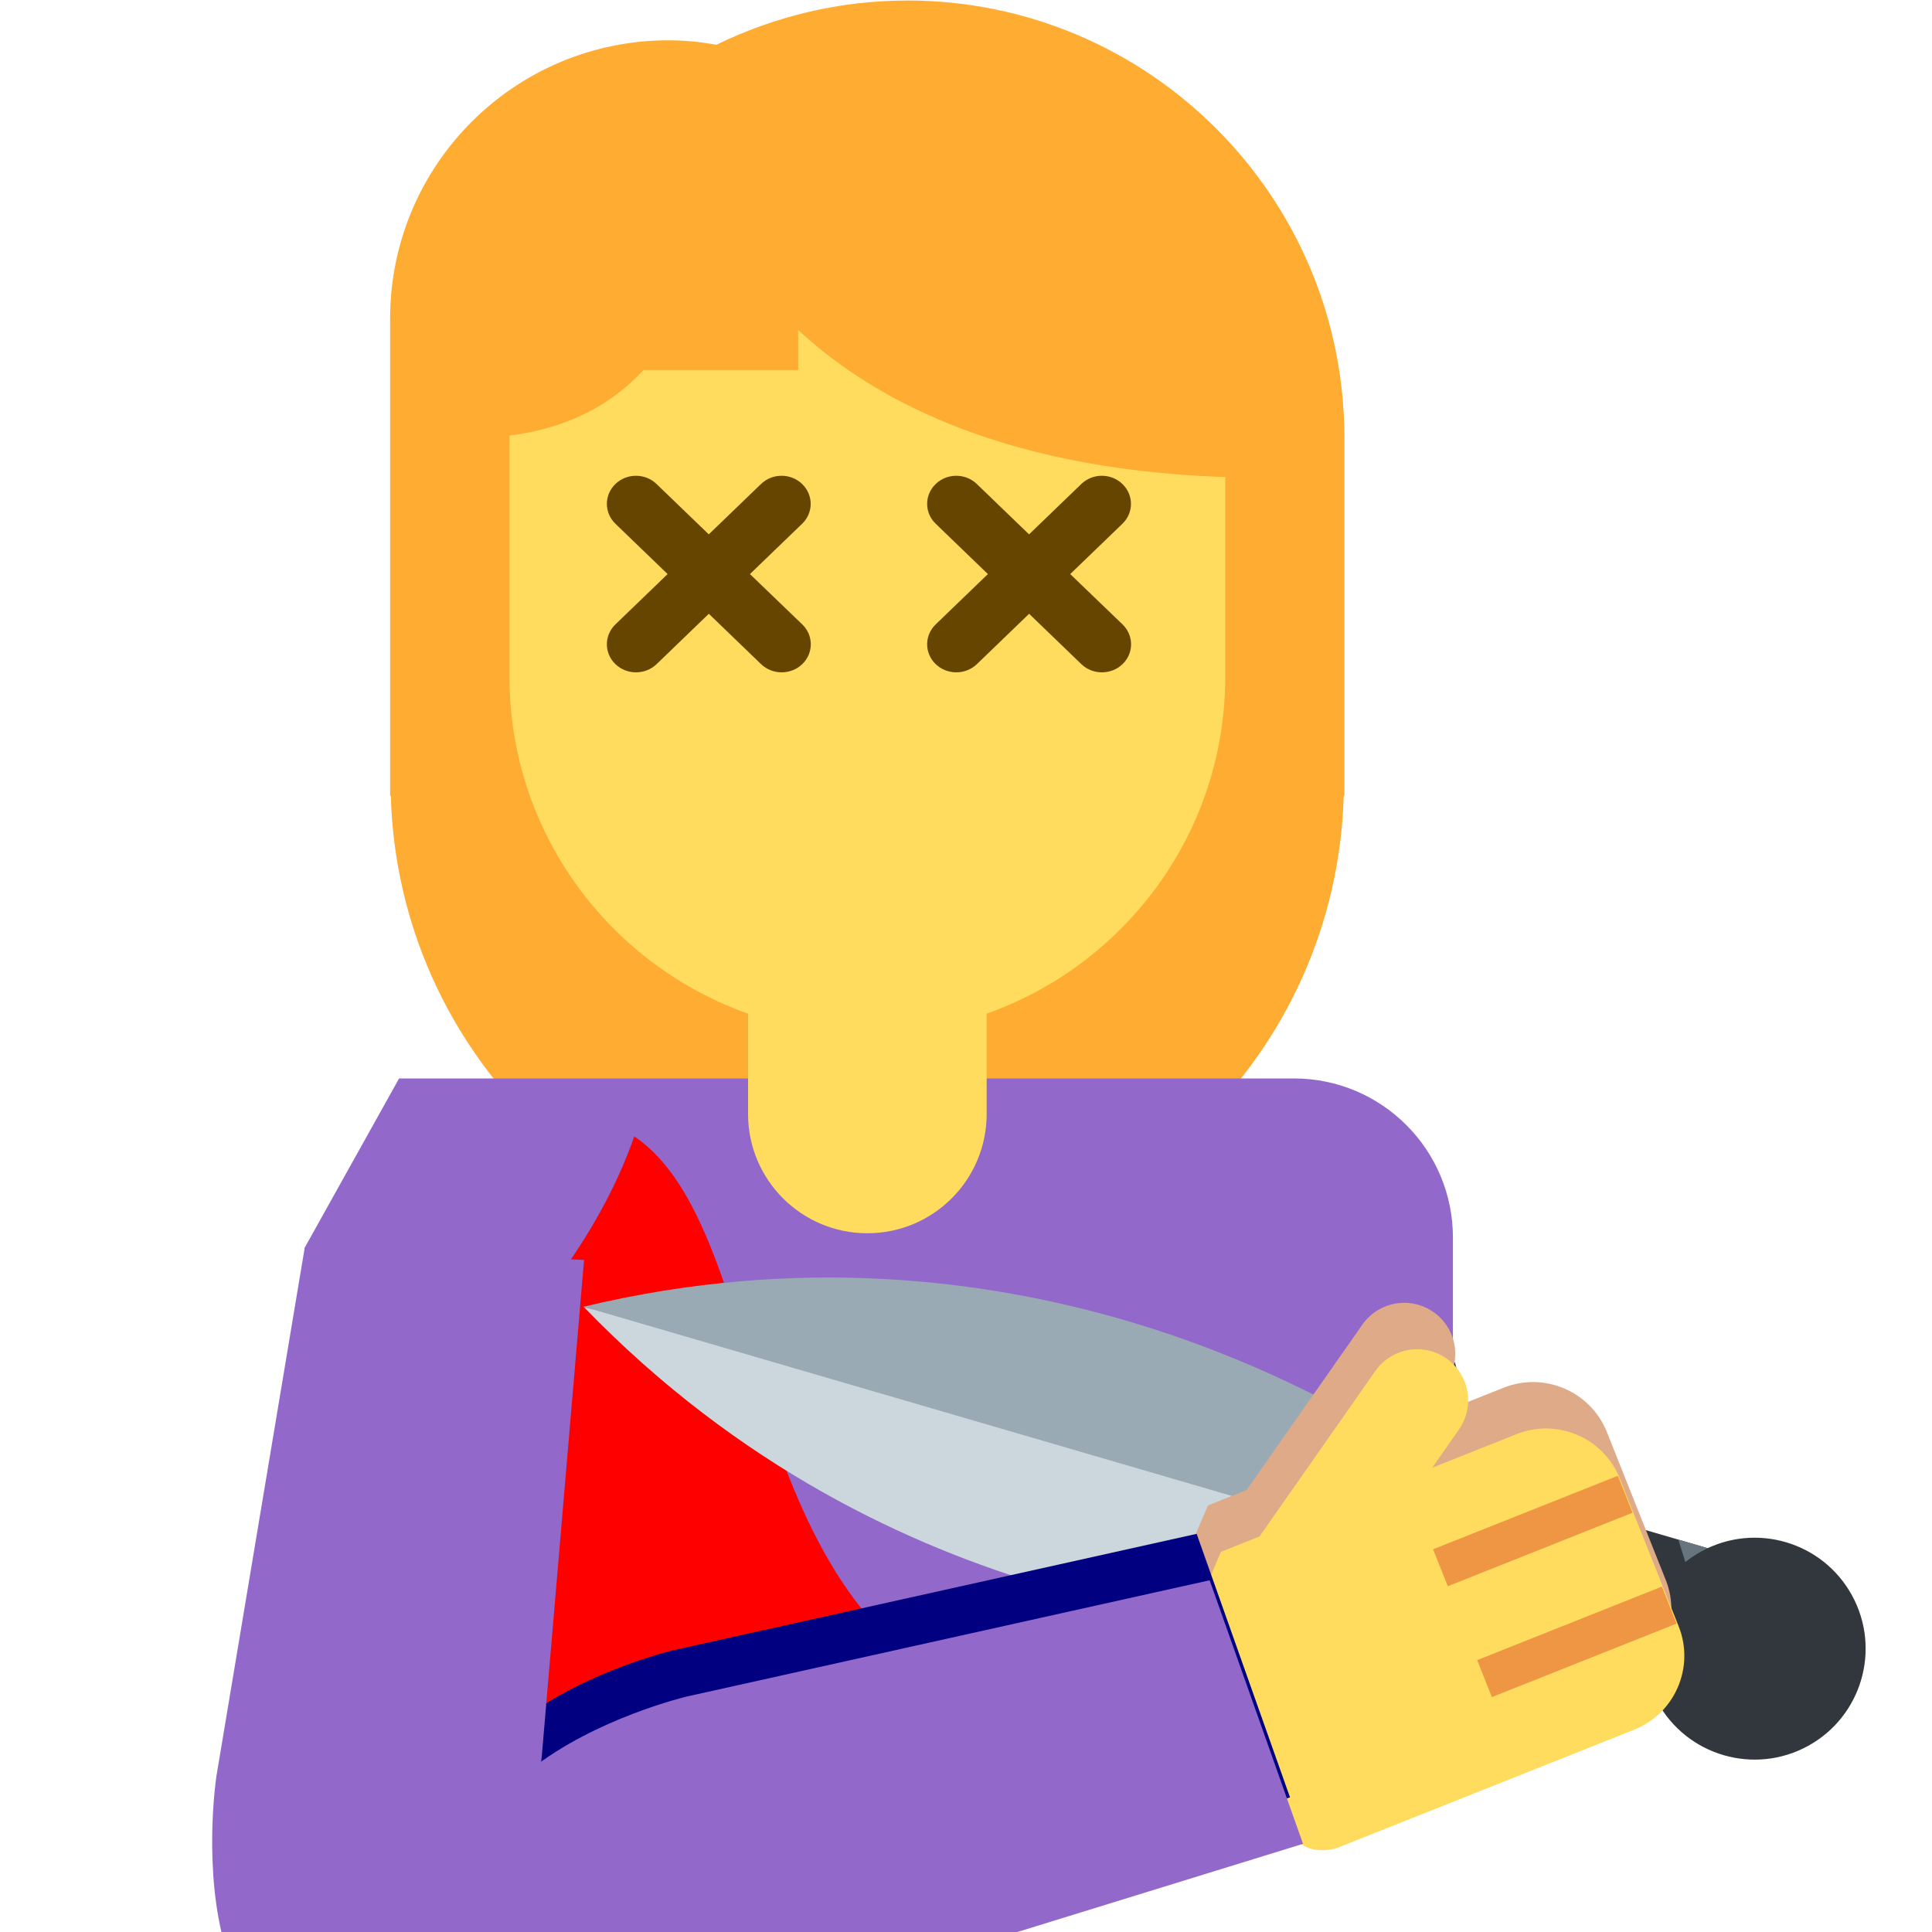
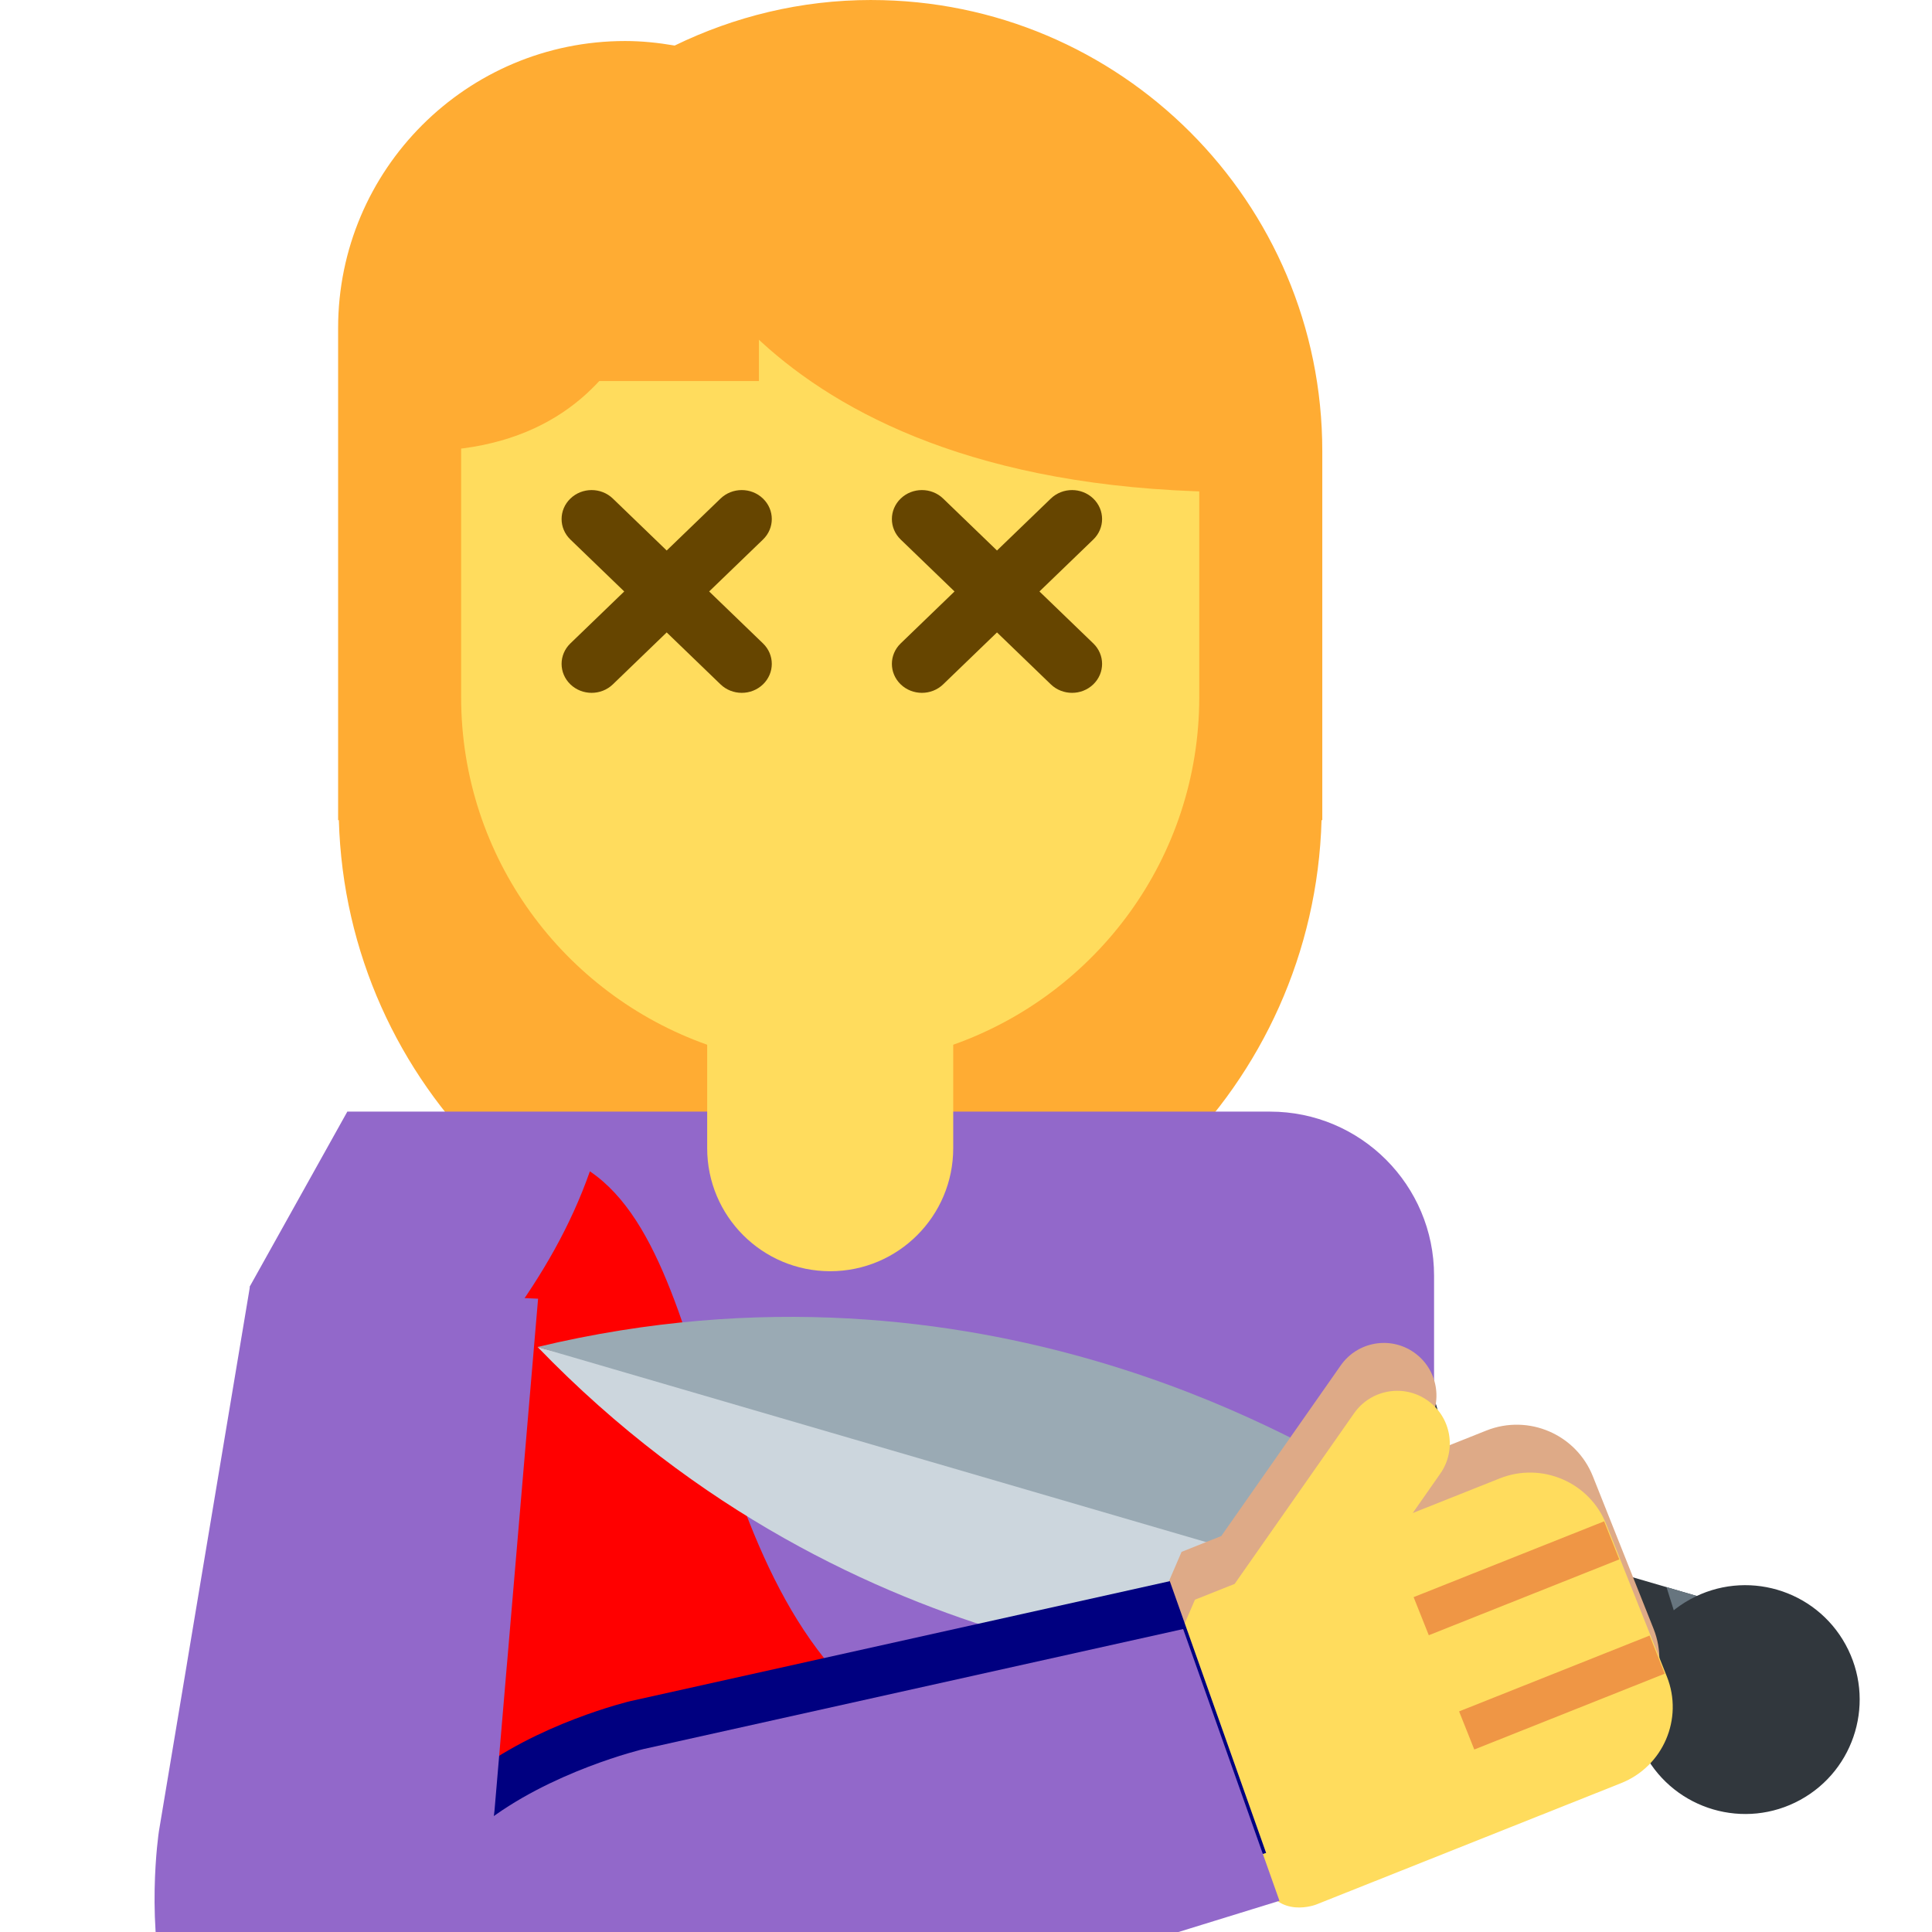
- <svg xmlns="http://www.w3.org/2000/svg" viewBox="0 0 36 36" version="1.1" id="svg1358">
+ <svg xmlns="http://www.w3.org/2000/svg" viewBox="0 0 1000 1000" version="1.1" id="svg1358" width="1000mm" height="1000mm">
  <defs id="defs1362" />
-   <path d="m 16.902,0.01 c -1.275,0 -2.477,0.301 -3.552,0.823 -0.291,-0.05 -0.589,-0.082 -0.894,-0.082 -2.865,0 -5.187,2.322 -5.187,5.187 v 8.892 h 0.013 c 0.136,4.792 4.054,8.637 8.878,8.637 4.825,0 8.743,-3.845 8.878,-8.637 h 0.013 V 8.16 c 0,-4.501 -3.649,-8.151 -8.151,-8.151 z" id="path1326" style="fill:#ffac33;stroke-width:0.741" />
-   <path d="M 24.109,20.096 H 7.436 c -0.586,1.051 -1.172,2.101 -1.758,3.152 v 9.071 H 27.073 v -9.26 c 0,-1.637 -1.327,-2.964 -2.964,-2.964 z" id="path1328" style="fill:#9268ca;stroke-width:0.741" />
-   <path style="fill:#ff0000;stroke:none;stroke-width:0.741px;stroke-linecap:butt;stroke-linejoin:miter;stroke-opacity:1" d="M 4.73,31.967 C 9.345,31.91 13.961,31.854 18.576,31.797 13.651,30.047 14.42,22.936 11.819,21.175 10.417,25.169 6.378,27.203 4.73,31.967 Z" id="path2693" />
-   <path d="m 9.493,3.715 v 8.892 c 0,2.902 1.858,5.365 4.446,6.281 v 1.869 c 0,1.228 0.995,2.223 2.223,2.223 1.228,0 2.223,-0.995 2.223,-2.223 v -1.869 c 2.588,-0.917 4.446,-3.379 4.446,-6.281 V 3.715 Z" id="path1330" style="fill:#ffdc5d;stroke-width:0.741" />
-   <path d="M 22.829,3.715 V 2.974 H 8.752 v 5.187 c 4.446,0 4.446,-4.446 4.446,-4.446 0,0 1.482,5.187 10.374,5.187 V 3.715 Z" id="path1332" style="fill:#ffac33;stroke-width:0.741" />
-   <path d="m 11.902,3.41 h 2.971 v 3.485 h -2.971 z" id="path1334" style="fill:#ffac33;stroke-width:0.741" />
-   <g id="g2641" transform="matrix(-0.2483855,-0.4531703,0.4531703,-0.2483855,7.670316,4.716991)">
-     <path id="path2039" d="m -58.921,4.148 c 0.708,-0.707 7.072,-12.728 22.628,-16.971 -1.414,1.415 -19.54,21.691 -19.54,21.691 z" style="fill:#ccd6dd" />
-     <path id="path2041" d="m -53.264,9.806 c 0.707,-0.707 12.729,-7.073 16.971,-22.629 l -21.213,21.214 z" style="fill:#9aaab4" />
-     <path id="path2043" d="m -56.092,11.22 c 0.781,-0.781 0.655,-2.174 -0.283,-3.112 l -0.848,-0.849 c -0.938,-0.938 -2.331,-1.063 -3.112,-0.282 l -7.778,7.778 c -0.781,0.781 -0.654,2.174 0.283,3.111 l 0.848,0.848 c 0.938,0.938 2.331,1.064 3.111,0.283 z" style="fill:#31373d" />
-     <path id="path2045" d="m -64.435,11.077 7.071,1.414 1.271,-1.271 c 0.133,-0.133 0.23,-0.288 0.311,-0.452 l -6.954,-1.391 z m 7.212,-3.818 c -0.938,-0.938 -2.331,-1.063 -3.112,-0.282 l -0.826,0.826 5.328,1.065 c -0.131,-0.27 -0.312,-0.529 -0.543,-0.76 z m -8.912,5.518 -1.699,1.699 7.071,1.414 1.699,-1.699 z m -2.422,3.793 c 0.107,0.46 0.346,0.916 0.727,1.297 l 0.848,0.848 c 0.103,0.103 0.213,0.192 0.325,0.275 l 2.11,0.422 c 0.252,-0.084 0.483,-0.22 0.676,-0.414 l 1.242,-1.242 z" style="fill:#67757f" />
-     <circle id="circle2047" r="4" cy="18.281" cx="-67.401" style="fill:#31373d" />
-     <path id="path2049" d="m -51.85,13.341 c -0.586,0.586 -1.536,0.586 -2.121,0 l -8.839,-8.839 c -0.586,-0.586 -0.586,-1.536 0,-2.121 0.586,-0.586 1.535,-0.586 2.121,0 l 8.839,8.839 c 0.586,0.584 0.586,1.535 0,2.121 z" style="fill:#31373d" />
+   <g id="g876" transform="translate(80)">
+     <path style="fill:#ffac33;stroke-width:21.225" id="path1326" d="m 370.936,-9.1977789e-6 c -36.529,0 -70.956,8.616 -101.733,23.58 -8.342,-1.432 -16.874,-2.349 -25.619,-2.349 -82.057,0 -148.577,66.522 -148.577,148.578 v 254.704 h 0.382 C 99.274,561.777 211.513,671.914 349.711,671.914 c 138.198,0 250.437,-110.137 254.321,-247.4 h 0.382 V 233.484 c 0,-128.942 -104.534,-233.476 -233.478,-233.476 z" />
+     <path style="fill:#9268ca;stroke-width:21.225" id="path1328" d="M 577.369,575.369 H 99.778 c -16.789,30.1 -33.578,60.197 -50.368,90.294 V 925.513 H 662.27 V 660.273 c 0,-46.889 -38.014,-84.903 -84.901,-84.903 z" />
+     <path id="path2693" d="M 22.257,915.407 C 154.465,913.774 286.674,912.17 418.882,910.552 277.801,860.42 299.826,656.709 225.323,606.28 185.157,720.687 69.476,778.951 22.257,915.407 Z" style="fill:#ff0000;stroke:none;stroke-width:21.225px;stroke-linecap:butt;stroke-linejoin:miter;stroke-opacity:1" />
+     <path style="fill:#ffdc5d;stroke-width:21.225" id="path1330" d="m 158.683,106.126 v 254.702 c 0,83.139 53.212,153.671 127.352,179.927 v 53.551 c 0,35.17 28.506,63.675 63.676,63.675 35.17,0 63.676,-28.504 63.676,-63.675 V 540.755 C 487.526,514.499 540.738,443.967 540.738,360.828 V 106.126 Z" />
+     <path style="fill:#ffac33;stroke-width:21.225" id="path1332" d="M 540.717,106.126 V 84.9 H 137.458 V 233.476 c 127.352,0 127.352,-127.35 127.352,-127.35 0,0 42.451,148.575 297.154,148.575 V 106.126 Z" />
+     <path style="fill:#ffac33;stroke-width:21.225" id="path1334" d="m 227.708,97.401 h 85.113 v 99.821 h -85.113 z" />
+     <g transform="matrix(-7.114966,-12.981,12.981,-7.114966,106.4853,134.84)" id="g2641">
+       <path style="fill:#ccd6dd" d="m -58.921,4.148 c 0.708,-0.707 7.072,-12.728 22.628,-16.971 -1.414,1.415 -19.54,21.691 -19.54,21.691 z" id="path2039" />
+       <path style="fill:#9aaab4" d="m -53.264,9.806 c 0.707,-0.707 12.729,-7.073 16.971,-22.629 l -21.213,21.214 z" id="path2041" />
+       <path style="fill:#31373d" d="m -56.092,11.22 c 0.781,-0.781 0.655,-2.174 -0.283,-3.112 l -0.848,-0.849 c -0.938,-0.938 -2.331,-1.063 -3.112,-0.282 l -7.778,7.778 c -0.781,0.781 -0.654,2.174 0.283,3.111 l 0.848,0.848 c 0.938,0.938 2.331,1.064 3.111,0.283 z" id="path2043" />
+       <path style="fill:#67757f" d="m -64.435,11.077 7.071,1.414 1.271,-1.271 c 0.133,-0.133 0.23,-0.288 0.311,-0.452 l -6.954,-1.391 z m 7.212,-3.818 c -0.938,-0.938 -2.331,-1.063 -3.112,-0.282 l -0.826,0.826 5.328,1.065 c -0.131,-0.27 -0.312,-0.529 -0.543,-0.76 z m -8.912,5.518 -1.699,1.699 7.071,1.414 1.699,-1.699 z m -2.422,3.793 c 0.107,0.46 0.346,0.916 0.727,1.297 l 0.848,0.848 c 0.103,0.103 0.213,0.192 0.325,0.275 l 2.11,0.422 c 0.252,-0.084 0.483,-0.22 0.676,-0.414 l 1.242,-1.242 z" id="path2045" />
+       <circle style="fill:#31373d" cx="-67.401" cy="18.281" r="4" id="circle2047" />
+       <path style="fill:#31373d" d="m -51.85,13.341 c -0.586,0.586 -1.536,0.586 -2.121,0 l -8.839,-8.839 c -0.586,-0.586 -0.586,-1.536 0,-2.121 0.586,-0.586 1.535,-0.586 2.121,0 l 8.839,8.839 c 0.586,0.584 0.586,1.535 0,2.121 z" id="path2049" />
+     </g>
+     <path style="fill:#deaa87;stroke-width:21.225" d="m 651.891,700.026 c 12.312,8.614 15.303,25.597 6.717,37.909 l -14.293,20.435 45.036,-17.929 c 21.782,-8.662 46.472,1.948 55.134,23.738 l 31.397,78.871 c 8.662,21.782 -1.955,46.471 -23.737,55.133 l -157.758,62.807 c 0,0 -19.726,7.857 -27.582,-11.867 l -47.095,-118.306 11.87,-27.582 20.561,-8.19 61.826,-88.318 c 8.632,-12.326 25.629,-15.331 37.925,-6.7 z" id="path1932" />
+     <path id="path1346" d="m 658.802,724.804 c 12.312,8.616 15.303,25.597 6.717,37.911 l -14.293,20.433 45.036,-17.929 c 21.782,-8.662 46.472,1.948 55.134,23.738 l 31.397,78.871 c 8.662,21.782 -1.955,46.473 -23.737,55.133 l -157.758,62.81 c 0,0 -19.726,7.855 -27.582,-11.87 l -47.095,-118.306 11.87,-27.582 20.561,-8.189 61.826,-88.318 c 8.632,-12.326 25.629,-15.331 37.925,-6.7 z" style="fill:#ffdc5d;stroke-width:21.225" />
+     <path id="path1348" d="m 675.227,885.819 98.597,-39.255 7.856,19.728 -98.597,39.252 z m -23.541,-59.146 98.611,-39.238 7.842,19.71 -98.597,39.252 z" style="fill:#ef9645;stroke-width:21.225" />
+     <path style="fill:#000080;stroke-width:21.225" d="m 321.188,1037.557 c 0,0 -81.254,22.357 -100.061,27.808 -33.332,9.682 -58.015,-10.59 -58.015,-10.59 C 51.625,926.699 246.204,880.52 246.204,880.52 L 525.488,818.412 575.337,959.084 Z" id="path1934" />
+     <path id="path1356" d="m 328.098,1062.338 c 0,0 -81.254,22.354 -100.061,27.808 -33.332,9.682 -58.015,-10.593 -58.015,-10.593 C 58.536,951.476 253.114,905.301 253.114,905.301 l 279.284,-62.111 49.849,140.672 z" style="fill:#9268ca;stroke-width:21.225" />
+     <path style="fill:#9268ca;stroke-width:21.225" d="m 175.947,937.237 c 0,0 -9.748,83.709 -11.746,103.188 -3.525,34.528 -31.576,49.807 -31.576,49.807 C -27.914,1145.552 2.251,947.856 2.251,947.856 L 49.411,665.664 198.511,672.206 Z" id="path2700" />
+     <path style="fill:#664500;fill-opacity:1;stroke:none;stroke-width:15.265;stroke-opacity:1" id="path3411" d="m 287.055,306.139 27.867,-26.88 c 6.077,-5.864 6.077,-15.34 0,-21.2 -6.077,-5.864 -15.899,-5.864 -21.976,0 L 265.079,284.939 237.212,258.059 c -6.077,-5.864 -15.899,-5.864 -21.976,0 -6.077,5.861 -6.077,15.336 0,21.2 l 27.867,26.88 -27.867,26.883 c -6.077,5.861 -6.077,15.336 0,21.2 3.031,2.922 7.009,4.391 10.988,4.391 3.979,0 7.957,-1.461 10.988,-4.391 l 27.867,-26.883 27.867,26.883 c 3.031,2.922 7.009,4.391 10.988,4.391 3.979,0 7.957,-1.461 10.988,-4.391 6.077,-5.864 6.077,-15.339 0,-21.2 z" />
+     <path style="fill:#664500;fill-opacity:1;stroke:none;stroke-width:15.265;stroke-opacity:1" id="path2853" d="m 458.016,306.139 27.867,-26.88 c 6.077,-5.864 6.077,-15.34 0,-21.2 -6.077,-5.864 -15.899,-5.864 -21.976,0 l -27.867,26.88 -27.867,-26.88 c -6.077,-5.864 -15.899,-5.864 -21.976,0 -6.077,5.861 -6.077,15.336 0,21.2 l 27.867,26.88 -27.867,26.883 c -6.077,5.861 -6.077,15.336 0,21.2 3.031,2.922 7.009,4.391 10.988,4.391 3.979,0 7.957,-1.461 10.988,-4.391 l 27.867,-26.883 27.867,26.883 c 3.031,2.922 7.009,4.391 10.988,4.391 3.979,0 7.957,-1.461 10.988,-4.391 6.077,-5.864 6.077,-15.339 0,-21.2 z" />
  </g>
-   <path id="path1932" d="m 26.711,24.448 c 0.43,0.301 0.534,0.894 0.234,1.323 l -0.499,0.713 1.572,-0.626 c 0.76,-0.302 1.622,0.068 1.925,0.829 l 1.096,2.753 c 0.302,0.76 -0.068,1.622 -0.829,1.925 l -5.507,2.193 c 0,0 -0.689,0.274 -0.963,-0.414 l -1.644,-4.13 0.414,-0.963 0.718,-0.286 2.158,-3.083 c 0.301,-0.43 0.895,-0.535 1.324,-0.234 z" style="fill:#deaa87;stroke-width:0.741" />
-   <path style="fill:#ffdc5d;stroke-width:0.741" d="m 26.952,25.313 c 0.43,0.301 0.534,0.894 0.234,1.323 l -0.499,0.713 1.572,-0.626 c 0.76,-0.302 1.622,0.068 1.925,0.829 l 1.096,2.753 c 0.302,0.76 -0.068,1.622 -0.829,1.925 l -5.507,2.193 c 0,0 -0.689,0.274 -0.963,-0.414 l -1.644,-4.13 0.414,-0.963 0.718,-0.286 2.158,-3.083 c 0.301,-0.43 0.895,-0.535 1.324,-0.234 z" id="path1346" />
-   <path style="fill:#ef9645;stroke-width:0.741" d="m 27.525,30.934 3.442,-1.37 0.274,0.689 -3.442,1.37 z m -0.822,-2.065 3.443,-1.37 0.274,0.688 -3.442,1.37 z" id="path1348" />
-   <path id="path1934" d="m 15.166,36.231 c 0,0 -2.837,0.78 -3.493,0.971 C 10.509,37.54 9.647,36.832 9.647,36.832 5.755,32.361 12.548,30.749 12.548,30.749 l 9.75,-2.168 1.74,4.911 z" style="fill:#000080;stroke-width:0.741" />
-   <path style="fill:#9268ca;stroke-width:0.741" d="m 15.407,37.096 c 0,0 -2.837,0.78 -3.493,0.971 -1.164,0.338 -2.025,-0.37 -2.025,-0.37 -3.892,-4.471 2.901,-6.083 2.901,-6.083 l 9.75,-2.168 1.74,4.911 z" id="path1356" />
-   <path id="path2700" d="m 10.095,32.729 c 0,0 -0.34,2.922 -0.41,3.602 -0.123,1.205 -1.102,1.739 -1.102,1.739 -5.604,1.931 -4.551,-4.97 -4.551,-4.97 l 1.646,-9.851 5.205,0.228 z" style="fill:#9268ca;stroke-width:0.741" />
-   <path d="m 13.974,10.697 0.973,-0.938 c 0.212,-0.205 0.212,-0.535 0,-0.74 -0.212,-0.205 -0.555,-0.205 -0.767,0 L 13.207,9.957 12.234,9.019 c -0.212,-0.205 -0.555,-0.205 -0.767,0 -0.212,0.205 -0.212,0.535 0,0.74 l 0.973,0.938 -0.973,0.938 c -0.212,0.205 -0.212,0.535 0,0.74 0.106,0.102 0.245,0.153 0.384,0.153 0.139,0 0.278,-0.051 0.384,-0.153 l 0.973,-0.938 0.973,0.938 c 0.106,0.102 0.245,0.153 0.384,0.153 0.139,0 0.278,-0.051 0.384,-0.153 0.212,-0.205 0.212,-0.535 0,-0.74 z" id="path3411" style="fill:#664500;fill-opacity:1;stroke:none;stroke-width:0.533;stroke-opacity:1" />
-   <path d="m 19.942,10.697 0.973,-0.938 c 0.212,-0.205 0.212,-0.535 0,-0.74 -0.212,-0.205 -0.555,-0.205 -0.767,0 L 19.175,9.957 18.202,9.019 c -0.212,-0.205 -0.555,-0.205 -0.767,0 -0.212,0.205 -0.212,0.535 0,0.74 l 0.973,0.938 -0.973,0.938 c -0.212,0.205 -0.212,0.535 0,0.74 0.106,0.102 0.245,0.153 0.384,0.153 0.139,0 0.278,-0.051 0.384,-0.153 l 0.973,-0.938 0.973,0.938 c 0.106,0.102 0.245,0.153 0.384,0.153 0.139,0 0.278,-0.051 0.384,-0.153 0.212,-0.205 0.212,-0.535 0,-0.74 z" id="path2853" style="fill:#664500;fill-opacity:1;stroke:none;stroke-width:0.533;stroke-opacity:1" />
</svg>
